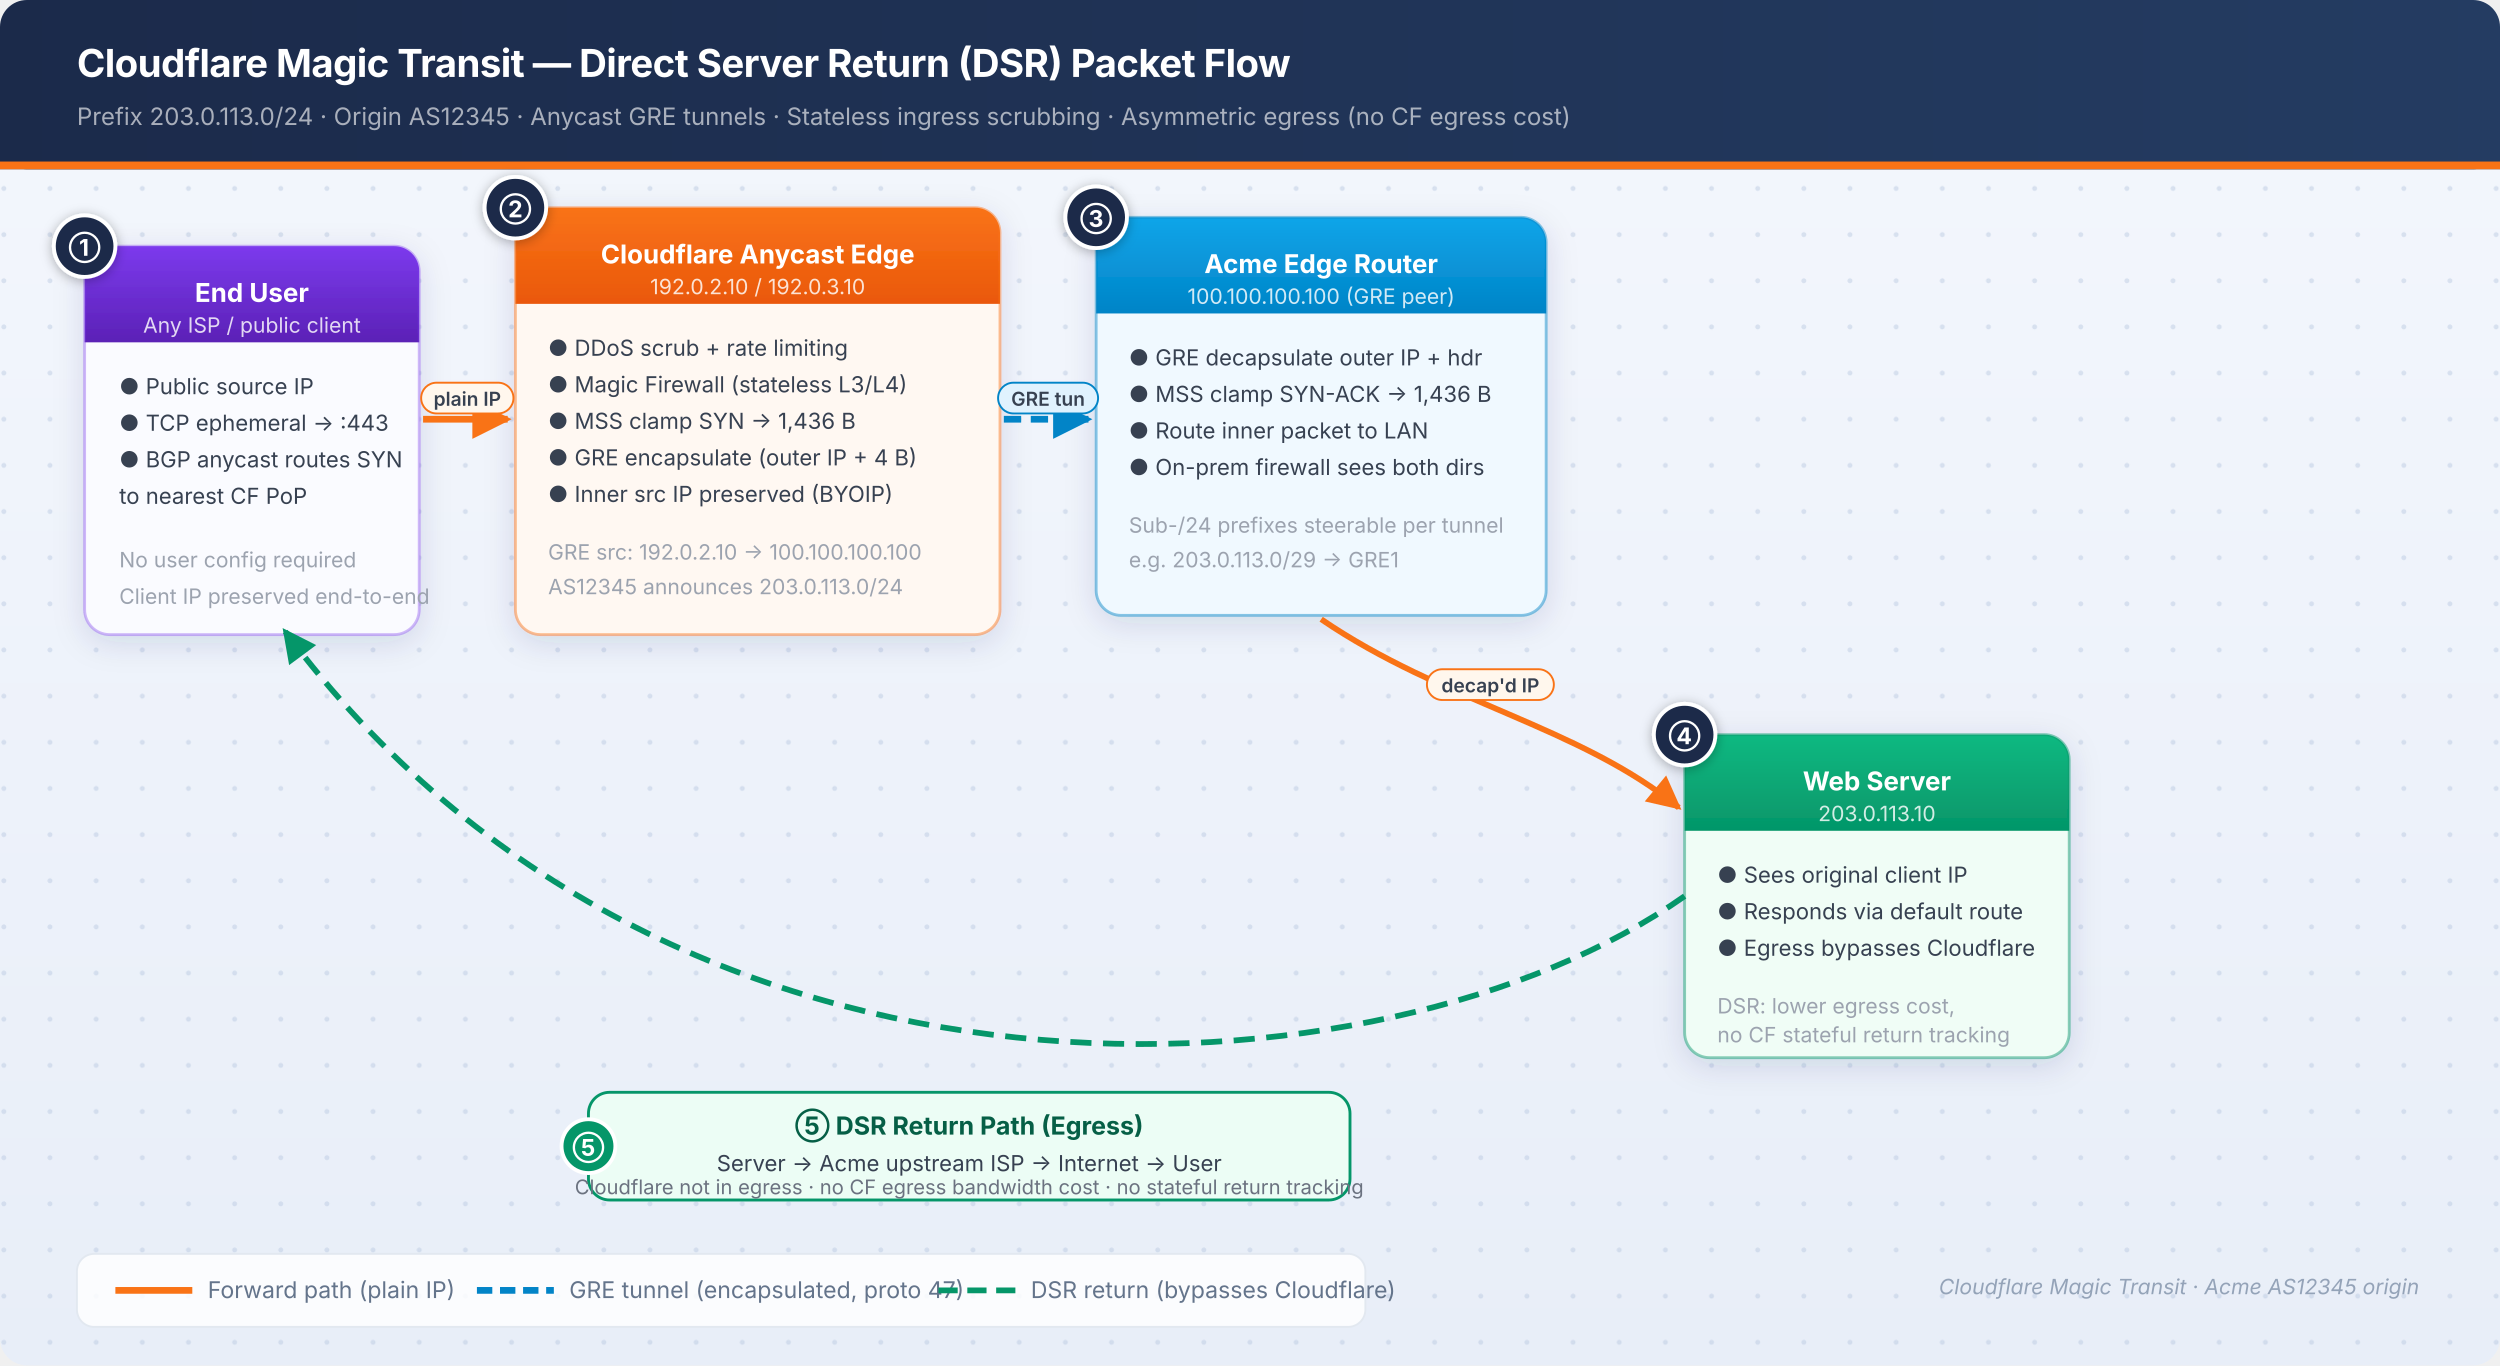
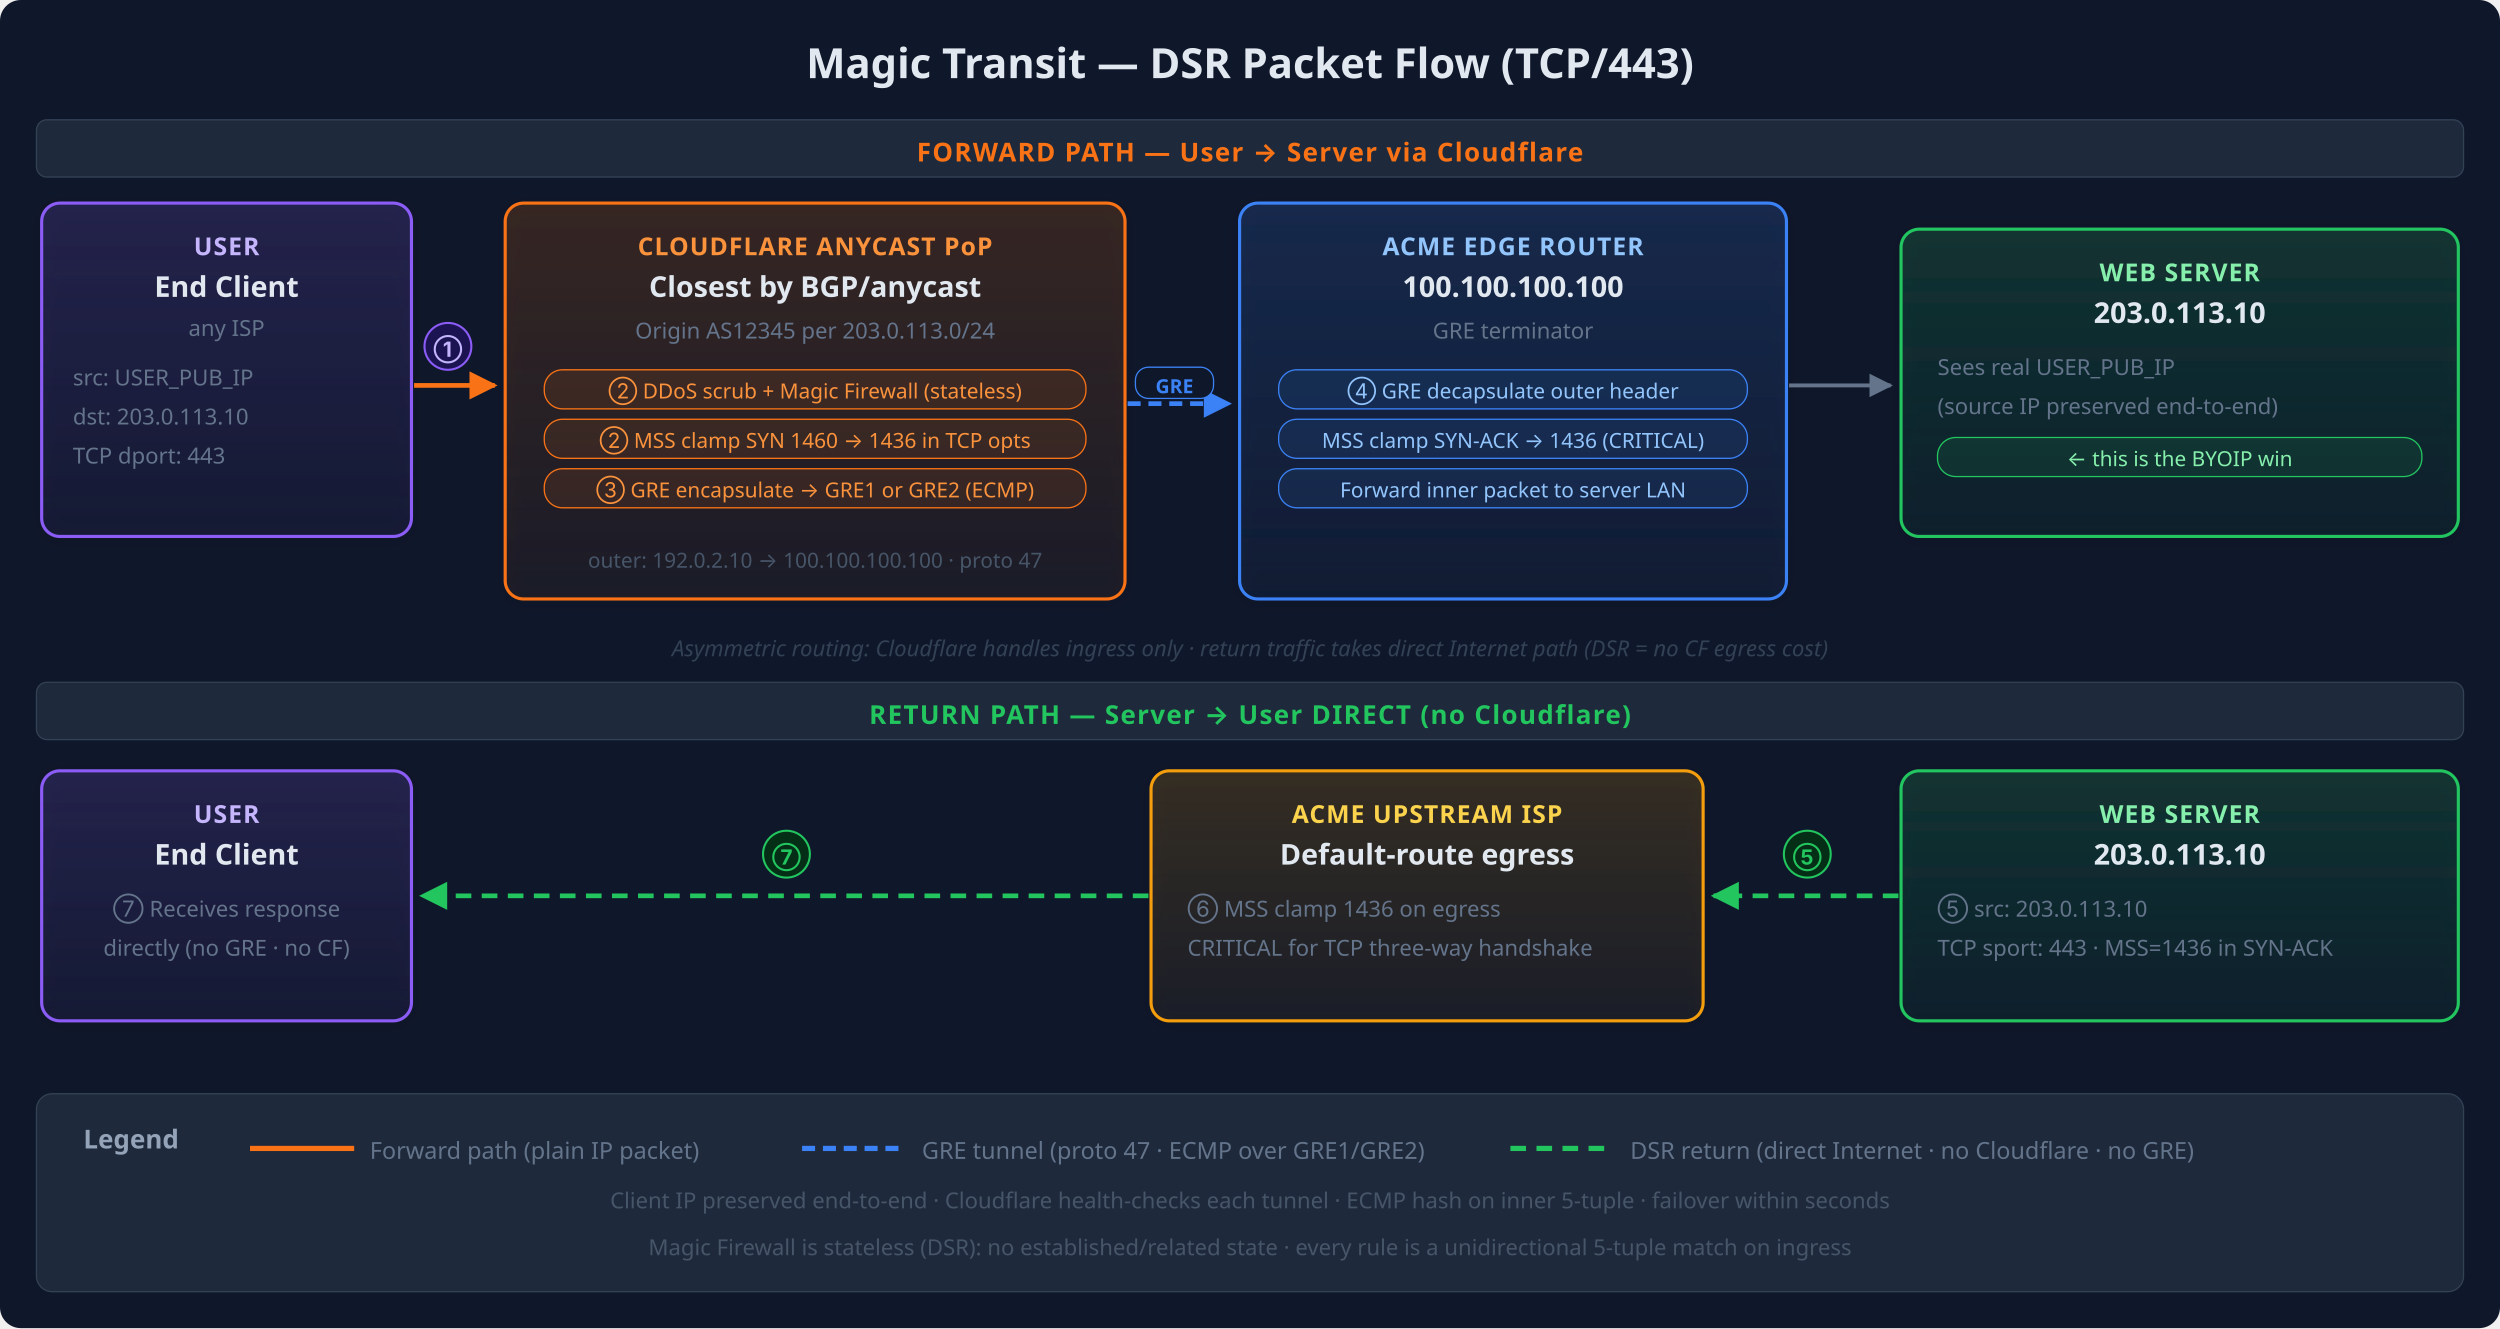
- <svg xmlns="http://www.w3.org/2000/svg" viewBox="0 0 1300 710" role="img" aria-labelledby="mt-title mt-desc">
+ <svg xmlns="http://www.w3.org/2000/svg" viewBox="0 0 960 510" font-family="'Segoe UI', system-ui, -apple-system, sans-serif">
  <defs>
-     <filter id="card-shadow" x="-10%" y="-10%" width="130%" height="140%">
-       <feDropShadow dx="0" dy="4" stdDeviation="8" flood-color="#1e3a5f" flood-opacity="0.13" />
+     <linearGradient id="userGrad" x1="0%" y1="0%" x2="0%" y2="100%">
+       <stop offset="0%" style="stop-color:#8b5cf6;stop-opacity:0.15" />
+       <stop offset="100%" style="stop-color:#8b5cf6;stop-opacity:0.04" />
+     </linearGradient>
+     <linearGradient id="cfGrad" x1="0%" y1="0%" x2="0%" y2="100%">
+       <stop offset="0%" style="stop-color:#f97316;stop-opacity:0.15" />
+       <stop offset="100%" style="stop-color:#f97316;stop-opacity:0.04" />
+     </linearGradient>
+     <linearGradient id="acmeGrad" x1="0%" y1="0%" x2="0%" y2="100%">
+       <stop offset="0%" style="stop-color:#3b82f6;stop-opacity:0.15" />
+       <stop offset="100%" style="stop-color:#3b82f6;stop-opacity:0.04" />
+     </linearGradient>
+     <linearGradient id="srvGrad" x1="0%" y1="0%" x2="0%" y2="100%">
+       <stop offset="0%" style="stop-color:#22c55e;stop-opacity:0.15" />
+       <stop offset="100%" style="stop-color:#22c55e;stop-opacity:0.04" />
+     </linearGradient>
+     <linearGradient id="ispGrad" x1="0%" y1="0%" x2="0%" y2="100%">
+       <stop offset="0%" style="stop-color:#f59e0b;stop-opacity:0.15" />
+       <stop offset="100%" style="stop-color:#f59e0b;stop-opacity:0.04" />
+     </linearGradient>
+     <filter id="shadow" x="-4%" y="-4%" width="108%" height="116%">
+       <feDropShadow dx="0" dy="1" stdDeviation="2.5" flood-opacity="0.20" />
    </filter>
-     <filter id="badge-glow" x="-30%" y="-30%" width="160%" height="160%">
-       <feDropShadow dx="0" dy="1" stdDeviation="3" flood-color="#000" flood-opacity="0.3" />
-     </filter>
-     <linearGradient id="g-hdr" x1="0" y1="0" x2="1" y2="0">
-       <stop offset="0%" stop-color="#1B2A4A" />
-       <stop offset="100%" stop-color="#243C62" />
-     </linearGradient>
-     <linearGradient id="g-page" x1="0" y1="0" x2="0" y2="1">
-       <stop offset="0%" stop-color="#F4F7FD" />
-       <stop offset="100%" stop-color="#E8EEF8" />
-     </linearGradient>
-     <linearGradient id="g-user" x1="0" y1="0" x2="0" y2="1">
-       <stop offset="0%" stop-color="#7C3AED" />
-       <stop offset="100%" stop-color="#5B21B6" />
-     </linearGradient>
-     <linearGradient id="g-cf" x1="0" y1="0" x2="0" y2="1">
-       <stop offset="0%" stop-color="#F97316" />
-       <stop offset="100%" stop-color="#EA580C" />
-     </linearGradient>
-     <linearGradient id="g-acme" x1="0" y1="0" x2="0" y2="1">
-       <stop offset="0%" stop-color="#0EA5E9" />
-       <stop offset="100%" stop-color="#0284C7" />
-     </linearGradient>
-     <linearGradient id="g-server" x1="0" y1="0" x2="0" y2="1">
-       <stop offset="0%" stop-color="#10B981" />
-       <stop offset="100%" stop-color="#059669" />
-     </linearGradient>
-     <pattern id="dots" width="24" height="24" patternUnits="userSpaceOnUse">
-       <circle cx="2" cy="2" r="1.3" fill="#B8C8E0" opacity="0.45" />
-     </pattern>
-     <marker id="arr-orange" viewBox="0 0 12 12" refX="10" refY="6" markerWidth="7" markerHeight="7" orient="auto">
-       <path d="M1,1 L11,6 L1,11 Z" fill="#F97316" />
+     <marker id="arrOrange" viewBox="0 0 10 10" refX="9" refY="5" markerWidth="6" markerHeight="6" orient="auto">
+       <path d="M 0 0 L 10 5 L 0 10 z" fill="#f97316" />
    </marker>
-     <marker id="arr-blue" viewBox="0 0 12 12" refX="10" refY="6" markerWidth="7" markerHeight="7" orient="auto">
-       <path d="M1,1 L11,6 L1,11 Z" fill="#0284C7" />
+     <marker id="arrBlue" viewBox="0 0 10 10" refX="9" refY="5" markerWidth="6" markerHeight="6" orient="auto">
+       <path d="M 0 0 L 10 5 L 0 10 z" fill="#3b82f6" />
    </marker>
-     <marker id="arr-green" viewBox="0 0 12 12" refX="10" refY="6" markerWidth="7" markerHeight="7" orient="auto">
-       <path d="M1,1 L11,6 L1,11 Z" fill="#059669" />
+     <marker id="arrGreen" viewBox="0 0 10 10" refX="9" refY="5" markerWidth="6" markerHeight="6" orient="auto">
+       <path d="M 0 0 L 10 5 L 0 10 z" fill="#22c55e" />
    </marker>
-     <clipPath id="cp-user">
-       <rect x="44" y="128" width="174" height="202" rx="13" />
-     </clipPath>
-     <clipPath id="cp-cf">
-       <rect x="268" y="108" width="252" height="222" rx="13" />
-     </clipPath>
-     <clipPath id="cp-acme">
-       <rect x="570" y="113" width="234" height="207" rx="13" />
-     </clipPath>
-     <clipPath id="cp-srv">
-       <rect x="876" y="382" width="200" height="168" rx="13" />
-     </clipPath>
-     <style>
-       svg { font-family: 'Inter', 'Segoe UI', system-ui, sans-serif; }
-       .hd   { font-size:20px; font-weight:700; fill:#fff; letter-spacing:-0.3px; }
-       .sub  { font-size:12.5px; fill:rgba(255,255,255,0.62); }
-       .chd  { font-size:13.5px; font-weight:700; fill:#fff; }
-       .csub { font-size:11px;   fill:rgba(255,255,255,0.82); }
-       .cli  { font-size:11.5px; fill:#374151; }
-       .cli2 { font-size:11px;   fill:#9CA3AF; }
-       .bdg  { font-size:12px;   font-weight:700; fill:#fff; }
-       .albl { font-size:10px;   font-weight:600; fill:#374151; }
-       .legl { font-size:12px;   fill:#64748B; }
-     </style>
+     <marker id="arrSlate" viewBox="0 0 10 10" refX="9" refY="5" markerWidth="6" markerHeight="6" orient="auto">
+       <path d="M 0 0 L 10 5 L 0 10 z" fill="#64748b" />
+     </marker>
  </defs>
-   <rect width="1300" height="710" rx="14" fill="url(#g-page)" />
-   <rect width="1300" height="710" rx="14" fill="url(#dots)" />
-   <rect width="1300" height="88" rx="14" fill="url(#g-hdr)" />
-   <rect y="68" width="1300" height="20" fill="url(#g-hdr)" />
-   <rect y="84" width="1300" height="4" fill="#F97316" />
-   <text x="40" y="40" class="hd">Cloudflare Magic Transit — Direct Server Return (DSR) Packet Flow</text>
-   <text x="40" y="65" class="sub">Prefix 203.0.113.0/24 · Origin AS12345 · Anycast GRE tunnels · Stateless ingress scrubbing · Asymmetric egress (no CF egress cost)</text>
-   <g filter="url(#card-shadow)">
-     <g clip-path="url(#cp-user)">
-       <rect x="44" y="128" width="174" height="202" fill="#FAFBFF" />
-       <rect x="44" y="128" width="174" height="50" fill="url(#g-user)" />
-     </g>
-     <rect x="44" y="128" width="174" height="202" rx="13" fill="none" stroke="#7C3AED" stroke-width="1.5" stroke-opacity="0.35" />
-   </g>
-   <text x="131" y="157" text-anchor="middle" class="chd">End User</text>
-   <text x="131" y="173" text-anchor="middle" class="csub">Any ISP / public client</text>
-   <text x="62" y="205" class="cli">● Public source IP</text>
-   <text x="62" y="224" class="cli">● TCP ephemeral → :443</text>
-   <text x="62" y="243" class="cli">● BGP anycast routes SYN</text>
-   <text x="62" y="262" class="cli">  to nearest CF PoP</text>
-   <text x="62" y="295" class="cli2">No user config required</text>
-   <text x="62" y="314" class="cli2">Client IP preserved end-to-end</text>
-   <circle cx="44" cy="128" r="16" fill="#1B2A4A" stroke="#fff" stroke-width="2" filter="url(#badge-glow)" />
-   <text x="44" y="133" text-anchor="middle" class="bdg">①</text>
-   <g filter="url(#card-shadow)">
-     <g clip-path="url(#cp-cf)">
-       <rect x="268" y="108" width="252" height="222" fill="#FFF8F2" />
-       <rect x="268" y="108" width="252" height="50" fill="url(#g-cf)" />
-     </g>
-     <rect x="268" y="108" width="252" height="222" rx="13" fill="none" stroke="#F97316" stroke-width="1.5" stroke-opacity="0.45" />
-   </g>
-   <text x="394" y="137" text-anchor="middle" class="chd">Cloudflare Anycast Edge</text>
-   <text x="394" y="153" text-anchor="middle" class="csub">192.0.2.10 / 192.0.3.10</text>
-   <text x="285" y="185" class="cli">● DDoS scrub + rate limiting</text>
-   <text x="285" y="204" class="cli">● Magic Firewall (stateless L3/L4)</text>
-   <text x="285" y="223" class="cli">● MSS clamp SYN → 1,436 B</text>
-   <text x="285" y="242" class="cli">● GRE encapsulate (outer IP + 4 B)</text>
-   <text x="285" y="261" class="cli">● Inner src IP preserved (BYOIP)</text>
-   <text x="285" y="291" class="cli2">GRE src: 192.0.2.10 → 100.100.100.100</text>
-   <text x="285" y="309" class="cli2">AS12345 announces 203.0.113.0/24</text>
-   <circle cx="268" cy="108" r="16" fill="#1B2A4A" stroke="#fff" stroke-width="2" filter="url(#badge-glow)" />
-   <text x="268" y="113" text-anchor="middle" class="bdg">②</text>
-   <g filter="url(#card-shadow)">
-     <g clip-path="url(#cp-acme)">
-       <rect x="570" y="113" width="234" height="207" fill="#F0F9FF" />
-       <rect x="570" y="113" width="234" height="50" fill="url(#g-acme)" />
-     </g>
-     <rect x="570" y="113" width="234" height="207" rx="13" fill="none" stroke="#0284C7" stroke-width="1.5" stroke-opacity="0.45" />
-   </g>
-   <text x="687" y="142" text-anchor="middle" class="chd">Acme Edge Router</text>
-   <text x="687" y="158" text-anchor="middle" class="csub">100.100.100.100 (GRE peer)</text>
-   <text x="587" y="190" class="cli">● GRE decapsulate outer IP + hdr</text>
-   <text x="587" y="209" class="cli">● MSS clamp SYN-ACK → 1,436 B</text>
-   <text x="587" y="228" class="cli">● Route inner packet to LAN</text>
-   <text x="587" y="247" class="cli">● On-prem firewall sees both dirs</text>
-   <text x="587" y="277" class="cli2">Sub-/24 prefixes steerable per tunnel</text>
-   <text x="587" y="295" class="cli2">e.g. 203.0.113.0/29 → GRE1</text>
-   <circle cx="570" cy="113" r="16" fill="#1B2A4A" stroke="#fff" stroke-width="2" filter="url(#badge-glow)" />
-   <text x="570" y="118" text-anchor="middle" class="bdg">③</text>
-   <g filter="url(#card-shadow)">
-     <g clip-path="url(#cp-srv)">
-       <rect x="876" y="382" width="200" height="168" fill="#F0FDF6" />
-       <rect x="876" y="382" width="200" height="50" fill="url(#g-server)" />
-     </g>
-     <rect x="876" y="382" width="200" height="168" rx="13" fill="none" stroke="#059669" stroke-width="1.5" stroke-opacity="0.45" />
-   </g>
-   <text x="976" y="411" text-anchor="middle" class="chd">Web Server</text>
-   <text x="976" y="427" text-anchor="middle" class="csub">203.0.113.10</text>
-   <text x="893" y="459" class="cli">● Sees original client IP</text>
-   <text x="893" y="478" class="cli">● Responds via default route</text>
-   <text x="893" y="497" class="cli">● Egress bypasses Cloudflare</text>
-   <text x="893" y="527" class="cli2">DSR: lower egress cost,</text>
-   <text x="893" y="542" class="cli2">no CF stateful return tracking</text>
-   <circle cx="876" cy="382" r="16" fill="#1B2A4A" stroke="#fff" stroke-width="2" filter="url(#badge-glow)" />
-   <text x="876" y="387" text-anchor="middle" class="bdg">④</text>
-   <line x1="220" y1="218" x2="264" y2="218" stroke="#F97316" stroke-width="3.5" marker-end="url(#arr-orange)" />
-   <rect x="219" y="199" width="48" height="16" rx="8" fill="#FFF7ED" stroke="#F97316" stroke-width="1" />
-   <text x="243" y="211" text-anchor="middle" class="albl" fill="#C2410C">plain IP</text>
-   <line x1="522" y1="218" x2="566" y2="218" stroke="#0284C7" stroke-width="3.5" stroke-dasharray="9,5" marker-end="url(#arr-blue)" />
-   <rect x="519" y="199" width="52" height="16" rx="8" fill="#E0F2FE" stroke="#0284C7" stroke-width="1" />
-   <text x="545" y="211" text-anchor="middle" class="albl" fill="#0369A1">GRE tun</text>
-   <path d="M687,322 C750,365 822,378 873,420" stroke="#F97316" stroke-width="3" fill="none" marker-end="url(#arr-orange)" />
-   <rect x="742" y="348" width="66" height="16" rx="8" fill="#FFF7ED" stroke="#F97316" stroke-width="1" />
-   <text x="775" y="360" text-anchor="middle" class="albl" fill="#C2410C">decap'd IP</text>
-   <path d="M876,466 C720,576 348,598 148,328" stroke="#059669" stroke-width="3" fill="none" stroke-dasharray="11,6" marker-end="url(#arr-green)" />
-   <rect x="306" y="568" width="396" height="56" rx="11" fill="#ECFDF5" stroke="#059669" stroke-width="1.5" />
-   <text x="504" y="590" text-anchor="middle" font-size="13" font-weight="700" fill="#065F46">⑤  DSR Return Path (Egress)</text>
-   <text x="504" y="609" text-anchor="middle" font-size="11.5" fill="#374151">Server → Acme upstream ISP → Internet → User</text>
-   <text x="504" y="621" text-anchor="middle" font-size="10.5" fill="#6B7280">Cloudflare not in egress · no CF egress bandwidth cost · no stateful return tracking</text>
-   <circle cx="306" cy="596" r="14" fill="#059669" stroke="#fff" stroke-width="2" />
-   <text x="306" y="601" text-anchor="middle" class="bdg">⑤</text>
-   <rect x="40" y="652" width="670" height="38" rx="9" fill="rgba(255,255,255,0.82)" stroke="#E2E8F0" />
-   <line x1="60" y1="671" x2="100" y2="671" stroke="#F97316" stroke-width="3.5" />
-   <text x="108" y="675" class="legl">Forward path (plain IP)</text>
-   <line x1="248" y1="671" x2="288" y2="671" stroke="#0284C7" stroke-width="3.5" stroke-dasharray="8,4" />
-   <text x="296" y="675" class="legl">GRE tunnel (encapsulated, proto 47)</text>
-   <line x1="488" y1="671" x2="528" y2="671" stroke="#059669" stroke-width="3" stroke-dasharray="10,5" />
-   <text x="536" y="675" class="legl">DSR return (bypasses Cloudflare)</text>
-   <text x="1258" y="673" text-anchor="end" font-size="11" fill="#94A3B8" font-style="italic">Cloudflare Magic Transit · Acme AS12345 origin</text>
+   <rect width="960" height="510" rx="8" fill="#0f172a" />
+   <text x="480" y="30" text-anchor="middle" fill="#e2e8f0" font-size="16" font-weight="600">Magic Transit — DSR Packet Flow (TCP/443)</text>
+   <rect x="14" y="46" width="932" height="22" rx="4" fill="#1e293b" stroke="#334155" stroke-width="0.5" />
+   <text x="480" y="62" text-anchor="middle" fill="#f97316" font-size="10" font-weight="700" letter-spacing="0.5">FORWARD PATH — User → Server via Cloudflare</text>
+   <rect x="16" y="78" width="142" height="128" rx="7" fill="url(#userGrad)" stroke="#8b5cf6" stroke-width="1.2" filter="url(#shadow)" />
+   <text x="87" y="98" text-anchor="middle" fill="#c4b5fd" font-size="9.5" font-weight="700" letter-spacing="0.4">USER</text>
+   <text x="87" y="114" text-anchor="middle" fill="#e2e8f0" font-size="11" font-weight="600">End Client</text>
+   <text x="87" y="129" text-anchor="middle" fill="#64748b" font-size="8.5">any ISP</text>
+   <text x="28" y="148" fill="#64748b" font-size="8.5">src: USER_PUB_IP</text>
+   <text x="28" y="163" fill="#64748b" font-size="8.5">dst: 203.0.113.10</text>
+   <text x="28" y="178" fill="#64748b" font-size="8.5">TCP dport: 443</text>
+   <rect x="194" y="78" width="238" height="152" rx="7" fill="url(#cfGrad)" stroke="#f97316" stroke-width="1.2" filter="url(#shadow)" />
+   <text x="313" y="98" text-anchor="middle" fill="#fb923c" font-size="9.5" font-weight="700" letter-spacing="0.4">CLOUDFLARE ANYCAST PoP</text>
+   <text x="313" y="114" text-anchor="middle" fill="#e2e8f0" font-size="11" font-weight="600">Closest by BGP/anycast</text>
+   <text x="313" y="130" text-anchor="middle" fill="#64748b" font-size="8.5">Origin AS12345 per 203.0.113.0/24</text>
+   <rect x="209" y="142" width="208" height="15" rx="7" fill="#f97316" fill-opacity="0.10" stroke="#f97316" stroke-width="0.5" />
+   <text x="313" y="153" text-anchor="middle" fill="#fb923c" font-size="8">② DDoS scrub + Magic Firewall (stateless)</text>
+   <rect x="209" y="161" width="208" height="15" rx="7" fill="#f97316" fill-opacity="0.10" stroke="#f97316" stroke-width="0.5" />
+   <text x="313" y="172" text-anchor="middle" fill="#fb923c" font-size="8">② MSS clamp SYN 1460 → 1436 in TCP opts</text>
+   <rect x="209" y="180" width="208" height="15" rx="7" fill="#f97316" fill-opacity="0.10" stroke="#f97316" stroke-width="0.5" />
+   <text x="313" y="191" text-anchor="middle" fill="#fb923c" font-size="8">③ GRE encapsulate → GRE1 or GRE2 (ECMP)</text>
+   <text x="313" y="218" text-anchor="middle" fill="#475569" font-size="8">outer: 192.0.2.10 → 100.100.100.100 · proto 47</text>
+   <rect x="476" y="78" width="210" height="152" rx="7" fill="url(#acmeGrad)" stroke="#3b82f6" stroke-width="1.2" filter="url(#shadow)" />
+   <text x="581" y="98" text-anchor="middle" fill="#93c5fd" font-size="9.5" font-weight="700" letter-spacing="0.4">ACME EDGE ROUTER</text>
+   <text x="581" y="114" text-anchor="middle" fill="#e2e8f0" font-size="11" font-weight="600">100.100.100.100</text>
+   <text x="581" y="130" text-anchor="middle" fill="#64748b" font-size="8.5">GRE terminator</text>
+   <rect x="491" y="142" width="180" height="15" rx="7" fill="#3b82f6" fill-opacity="0.10" stroke="#3b82f6" stroke-width="0.5" />
+   <text x="581" y="153" text-anchor="middle" fill="#93c5fd" font-size="8">④ GRE decapsulate outer header</text>
+   <rect x="491" y="161" width="180" height="15" rx="7" fill="#3b82f6" fill-opacity="0.10" stroke="#3b82f6" stroke-width="0.5" />
+   <text x="581" y="172" text-anchor="middle" fill="#93c5fd" font-size="8">MSS clamp SYN-ACK → 1436 (CRITICAL)</text>
+   <rect x="491" y="180" width="180" height="15" rx="7" fill="#3b82f6" fill-opacity="0.10" stroke="#3b82f6" stroke-width="0.5" />
+   <text x="581" y="191" text-anchor="middle" fill="#93c5fd" font-size="8">Forward inner packet to server LAN</text>
+   <rect x="730" y="88" width="214" height="118" rx="7" fill="url(#srvGrad)" stroke="#22c55e" stroke-width="1.2" filter="url(#shadow)" />
+   <text x="837" y="108" text-anchor="middle" fill="#86efac" font-size="9.5" font-weight="700" letter-spacing="0.4">WEB SERVER</text>
+   <text x="837" y="124" text-anchor="middle" fill="#e2e8f0" font-size="11" font-weight="600">203.0.113.10</text>
+   <text x="744" y="144" fill="#64748b" font-size="8.5">Sees real USER_PUB_IP</text>
+   <text x="744" y="159" fill="#64748b" font-size="8.5">(source IP preserved end-to-end)</text>
+   <rect x="744" y="168" width="186" height="15" rx="7" fill="#22c55e" fill-opacity="0.10" stroke="#22c55e" stroke-width="0.5" />
+   <text x="837" y="179" text-anchor="middle" fill="#86efac" font-size="8">← this is the BYOIP win</text>
+   <line x1="159" y1="148" x2="190" y2="148" stroke="#f97316" stroke-width="1.8" marker-end="url(#arrOrange)" />
+   <circle cx="172" cy="133" r="9" fill="#1c1452" stroke="#8b5cf6" stroke-width="0.8" />
+   <text x="172" y="137" text-anchor="middle" fill="#c4b5fd" font-size="8" font-weight="700">①</text>
+   <line x1="433" y1="155" x2="472" y2="155" stroke="#3b82f6" stroke-width="1.8" stroke-dasharray="5,3" marker-end="url(#arrBlue)" />
+   <rect x="436" y="141" width="30" height="12" rx="5" fill="#0f172a" stroke="#3b82f6" stroke-width="0.5" />
+   <text x="451" y="151" text-anchor="middle" fill="#3b82f6" font-size="7.5" font-weight="700">GRE</text>
+   <line x1="687" y1="148" x2="726" y2="148" stroke="#64748b" stroke-width="1.5" marker-end="url(#arrSlate)" />
+   <text x="480" y="252" text-anchor="middle" fill="#334155" font-size="8.5" font-style="italic">Asymmetric routing: Cloudflare handles ingress only · return traffic takes direct Internet path (DSR = no CF egress cost)</text>
+   <rect x="14" y="262" width="932" height="22" rx="4" fill="#1e293b" stroke="#334155" stroke-width="0.5" />
+   <text x="480" y="278" text-anchor="middle" fill="#22c55e" font-size="10" font-weight="700" letter-spacing="0.5">RETURN PATH — Server → User DIRECT (no Cloudflare)</text>
+   <rect x="730" y="296" width="214" height="96" rx="7" fill="url(#srvGrad)" stroke="#22c55e" stroke-width="1.2" filter="url(#shadow)" />
+   <text x="837" y="316" text-anchor="middle" fill="#86efac" font-size="9.5" font-weight="700" letter-spacing="0.4">WEB SERVER</text>
+   <text x="837" y="332" text-anchor="middle" fill="#e2e8f0" font-size="11" font-weight="600">203.0.113.10</text>
+   <text x="744" y="352" fill="#64748b" font-size="8.5">⑤ src: 203.0.113.10</text>
+   <text x="744" y="367" fill="#64748b" font-size="8.5">TCP sport: 443 · MSS=1436 in SYN-ACK</text>
+   <rect x="442" y="296" width="212" height="96" rx="7" fill="url(#ispGrad)" stroke="#f59e0b" stroke-width="1.2" filter="url(#shadow)" />
+   <text x="548" y="316" text-anchor="middle" fill="#fcd34d" font-size="9.5" font-weight="700" letter-spacing="0.4">ACME UPSTREAM ISP</text>
+   <text x="548" y="332" text-anchor="middle" fill="#e2e8f0" font-size="11" font-weight="600">Default-route egress</text>
+   <text x="456" y="352" fill="#64748b" font-size="8.5">⑥ MSS clamp 1436 on egress</text>
+   <text x="456" y="367" fill="#64748b" font-size="8.5">CRITICAL for TCP three-way handshake</text>
+   <rect x="16" y="296" width="142" height="96" rx="7" fill="url(#userGrad)" stroke="#8b5cf6" stroke-width="1.2" filter="url(#shadow)" />
+   <text x="87" y="316" text-anchor="middle" fill="#c4b5fd" font-size="9.5" font-weight="700" letter-spacing="0.4">USER</text>
+   <text x="87" y="332" text-anchor="middle" fill="#e2e8f0" font-size="11" font-weight="600">End Client</text>
+   <text x="87" y="352" text-anchor="middle" fill="#64748b" font-size="8.5">⑦ Receives response</text>
+   <text x="87" y="367" text-anchor="middle" fill="#64748b" font-size="8.5">directly (no GRE · no CF)</text>
+   <line x1="729" y1="344" x2="658" y2="344" stroke="#22c55e" stroke-width="1.8" stroke-dasharray="6,4" marker-end="url(#arrGreen)" />
+   <circle cx="694" cy="328" r="9" fill="#052e16" stroke="#22c55e" stroke-width="0.8" />
+   <text x="694" y="332" text-anchor="middle" fill="#22c55e" font-size="8" font-weight="700">⑤</text>
+   <line x1="441" y1="344" x2="162" y2="344" stroke="#22c55e" stroke-width="1.8" stroke-dasharray="6,4" marker-end="url(#arrGreen)" />
+   <circle cx="302" cy="328" r="9" fill="#052e16" stroke="#22c55e" stroke-width="0.8" />
+   <text x="302" y="332" text-anchor="middle" fill="#22c55e" font-size="8" font-weight="700">⑦</text>
+   <rect x="14" y="420" width="932" height="76" rx="6" fill="#1e293b" stroke="#334155" stroke-width="0.5" />
+   <text x="32" y="441" fill="#94a3b8" font-size="10" font-weight="600">Legend</text>
+   <line x1="96" y1="441" x2="136" y2="441" stroke="#f97316" stroke-width="2" />
+   <text x="142" y="445" fill="#64748b" font-size="9">Forward path (plain IP packet)</text>
+   <line x1="308" y1="441" x2="348" y2="441" stroke="#3b82f6" stroke-width="2" stroke-dasharray="5,3" />
+   <text x="354" y="445" fill="#64748b" font-size="9">GRE tunnel (proto 47 · ECMP over GRE1/GRE2)</text>
+   <line x1="580" y1="441" x2="620" y2="441" stroke="#22c55e" stroke-width="2" stroke-dasharray="6,4" />
+   <text x="626" y="445" fill="#64748b" font-size="9">DSR return (direct Internet · no Cloudflare · no GRE)</text>
+   <text x="480" y="464" text-anchor="middle" fill="#475569" font-size="8.5">Client IP preserved end-to-end · Cloudflare health-checks each tunnel · ECMP hash on inner 5-tuple · failover within seconds</text>
+   <text x="480" y="482" text-anchor="middle" fill="#475569" font-size="8.5">Magic Firewall is stateless (DSR): no established/related state · every rule is a unidirectional 5-tuple match on ingress</text>
</svg>
